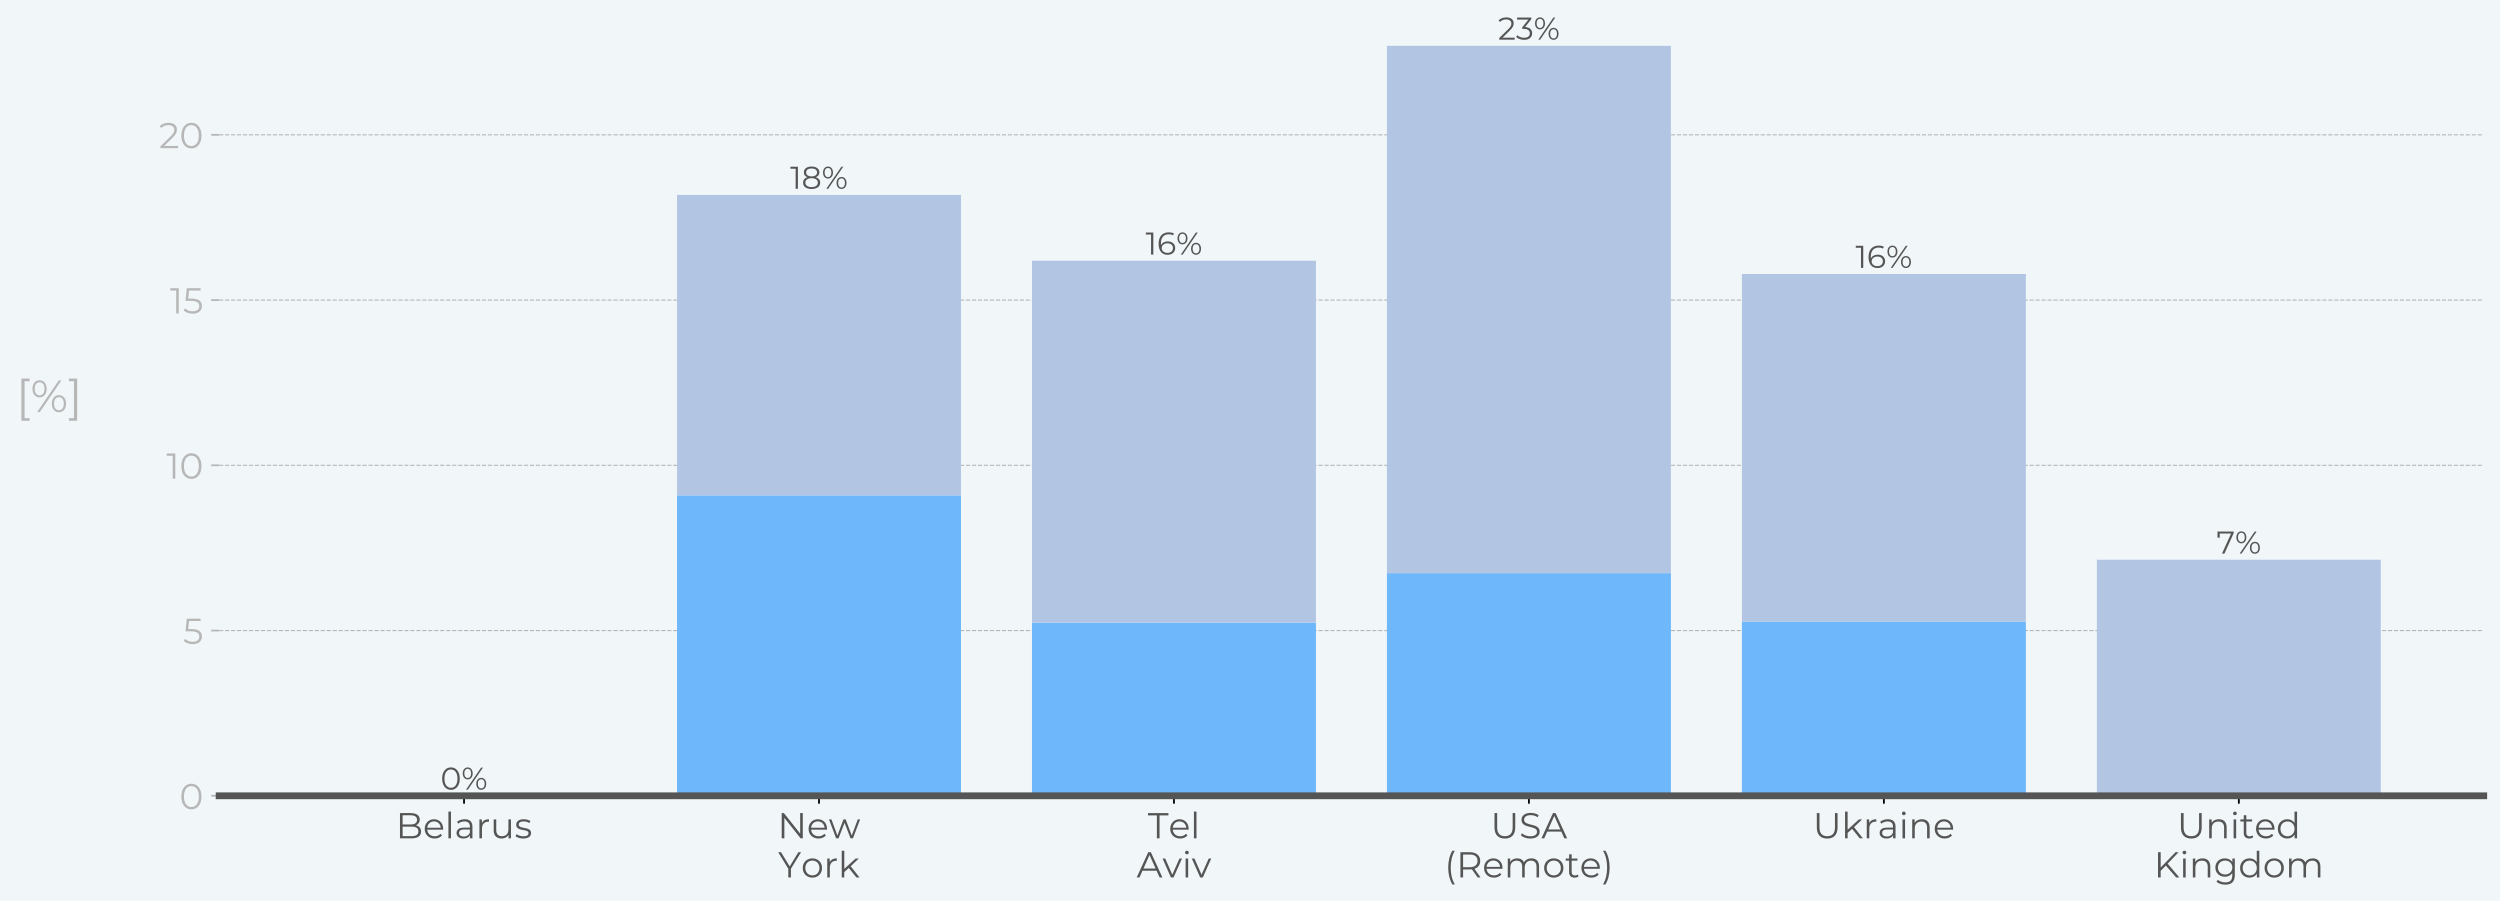
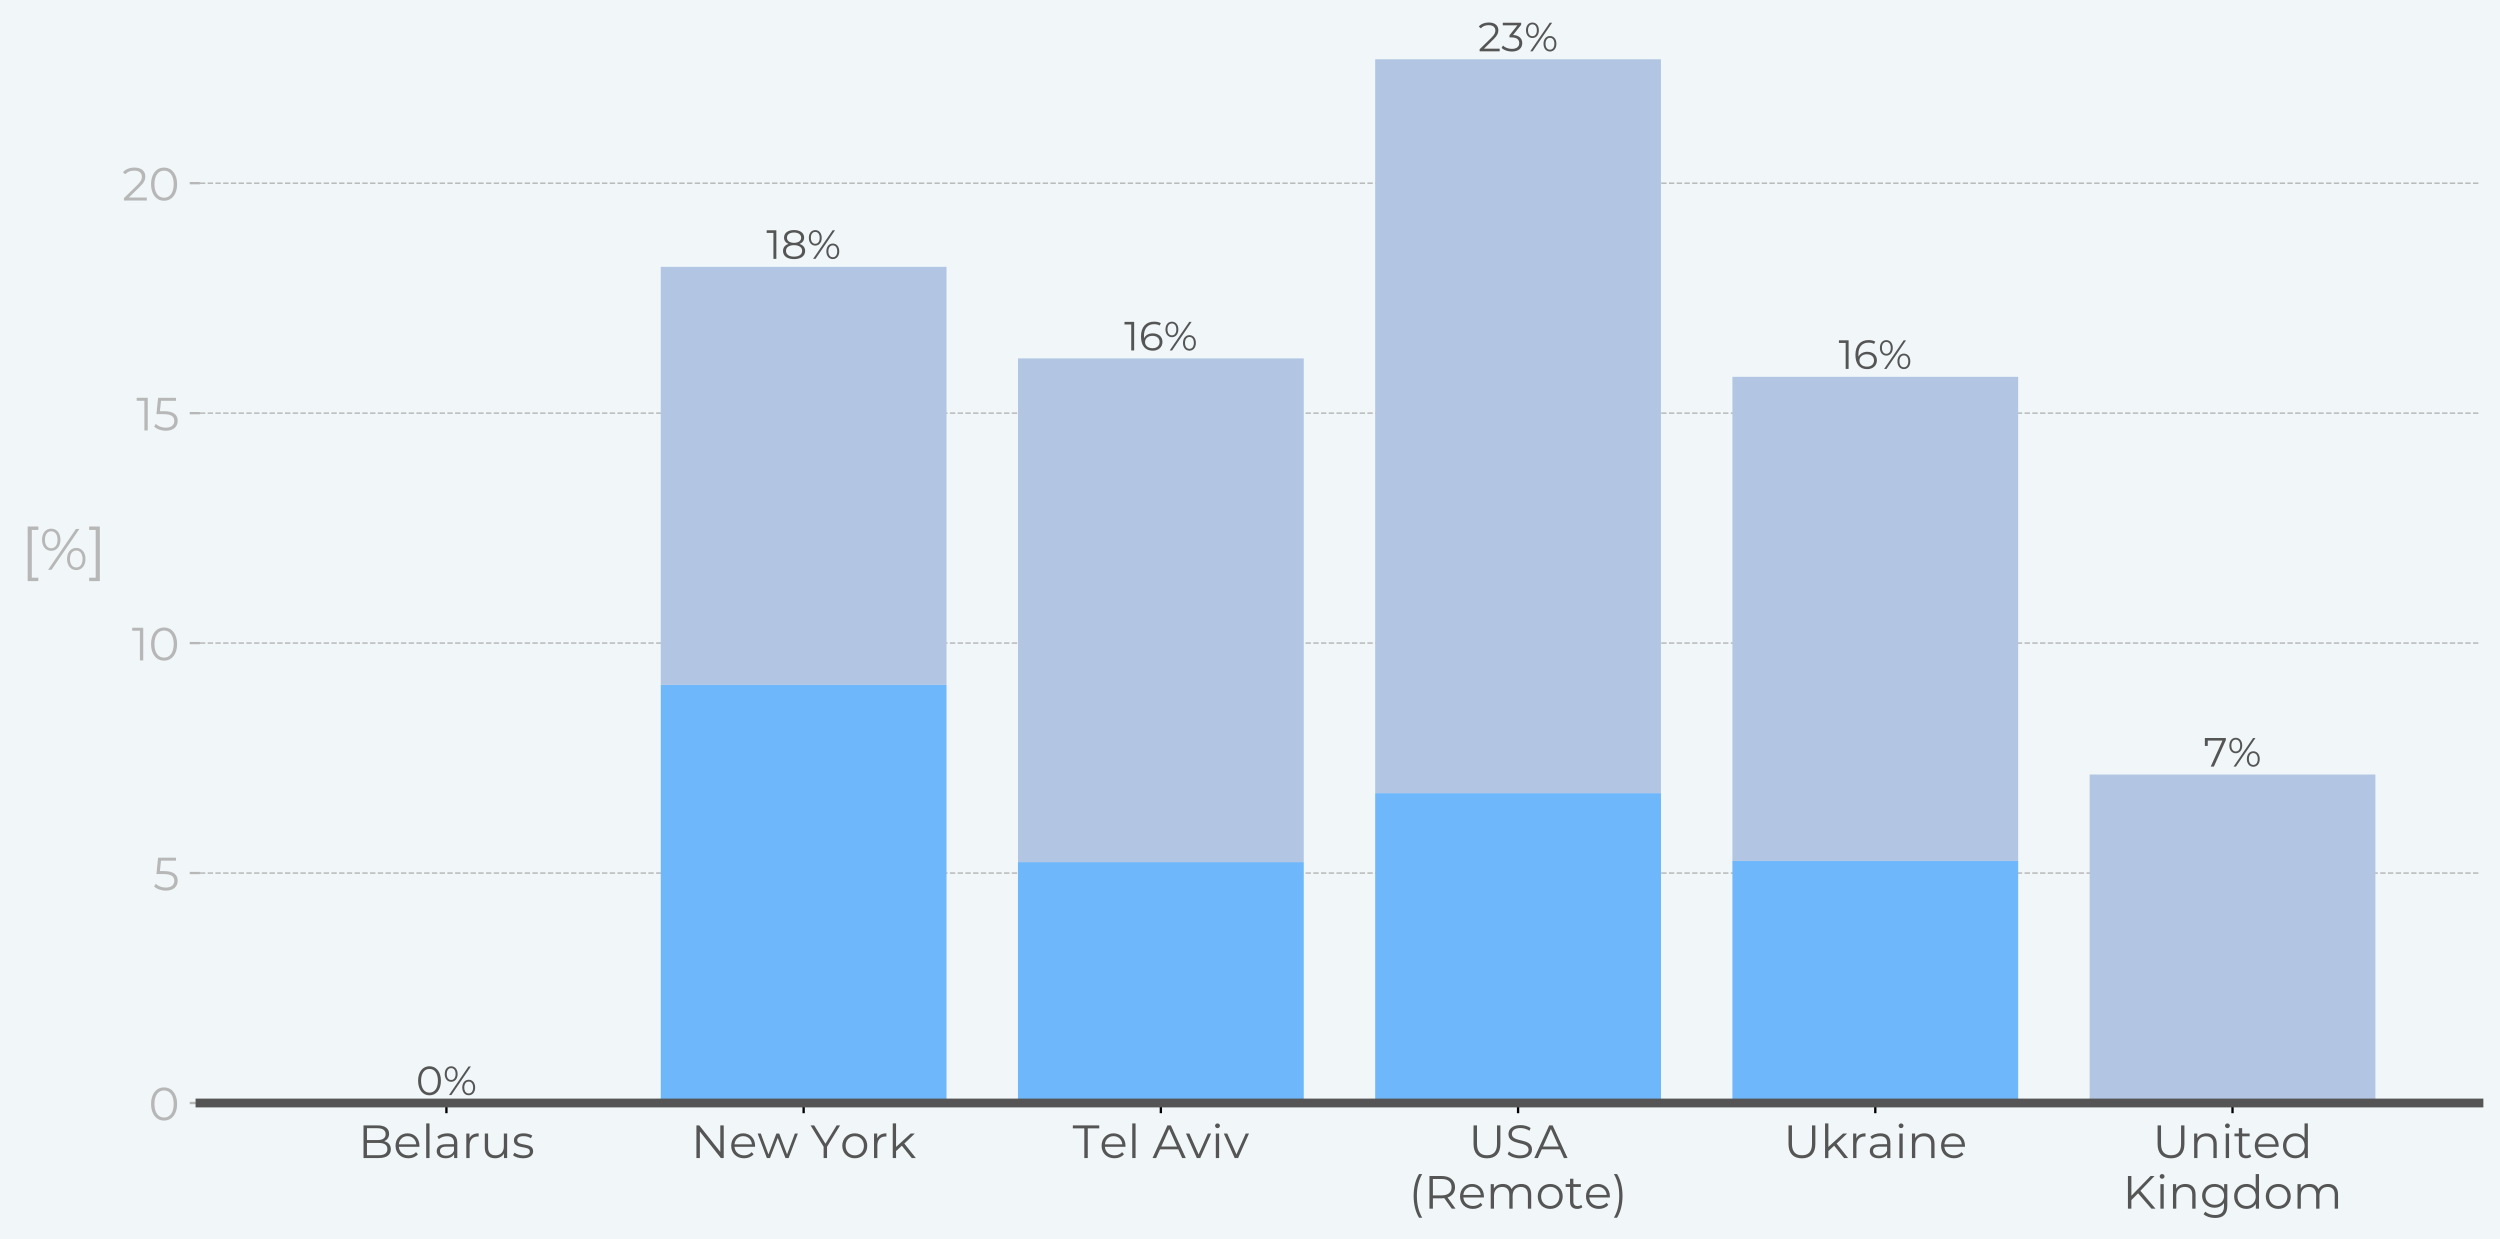
- <svg xmlns="http://www.w3.org/2000/svg" xmlns:xlink="http://www.w3.org/1999/xlink" width="1108.78pt" height="399.555pt" viewBox="0 0 1108.78 399.555" version="1.1">
+ <svg xmlns="http://www.w3.org/2000/svg" xmlns:xlink="http://www.w3.org/1999/xlink" width="856.885pt" height="424.667pt" viewBox="0 0 856.885 424.667" version="1.1">
  <defs>
    <style type="text/css">*{stroke-linejoin: round; stroke-linecap: butt}</style>
  </defs>
  <g id="figure_1">
    <g id="patch_1">
-       <path d="M 0 399.555  L 1108.78 399.555  L 1108.78 0  L 0 0  z " style="fill: #f1f7f9" />
+       <path d="M 0 424.667  L 856.885 424.667  L 856.885 0  L 0 0  z " style="fill: #f1f7f9" />
    </g>
    <g id="axes_1">
      <g id="patch_2">
-         <path d="M 97.18 352.945  L 1101.58 352.945  L 1101.58 20.305  L 97.18 20.305  z " style="fill: #f1f7f9" />
+         <path d="M 68.53 378.057  L 849.685 378.057  L 849.685 20.305  L 68.53 20.305  z " style="fill: #f1f7f9" />
      </g>
      <g id="matplotlib.axis_1">
        <g id="xtick_1">
          <g id="line2d_1">
            <defs>
-               <path id="m911ab6a9e3" d="M 0 0  L 0 3.5  " style="stroke: #000000; stroke-width: 0.8" />
+               <path id="m0fc521ccc3" d="M 0 0  L 0 3.5  " style="stroke: #000000; stroke-width: 0.8" />
            </defs>
            <g>
-               <use xlink:href="#m911ab6a9e3" x="205.806" y="352.945" style="stroke: #000000; stroke-width: 0.8" />
+               <use xlink:href="#m0fc521ccc3" x="153.012" y="378.057" style="stroke: #000000; stroke-width: 0.8" />
            </g>
          </g>
          <g id="text_1">
-             <g style="fill: #555555" transform="translate(175.5651 371.8178)scale(0.16 -0.16)">
+             <g style="fill: #555555" transform="translate(122.771 396.9298)scale(0.16 -0.16)">
              <defs>
                <path id="Montserrat-Regular-42" d="M 3552 2310  C 3962 2477 4237 2816 4237 3328  C 4237 4058 3661 4480 2662 4480  L 730 4480  L 730 0  L 2790 0  C 3910 0 4474 435 4474 1197  C 4474 1805 4128 2182 3552 2310  z M 2630 4090  C 3347 4090 3763 3814 3763 3277  C 3763 2739 3347 2464 2630 2464  L 1203 2464  L 1203 4090  L 2630 4090  z M 2784 390  L 1203 390  L 1203 2074  L 2784 2074  C 3571 2074 4000 1818 4000 1235  C 4000 646 3571 390 2784 390  z " transform="scale(0.015625)" />
                <path id="Montserrat-Regular-65" d="M 3571 1683  C 3571 2694 2886 3392 1939 3392  C 992 3392 294 2682 294 1683  C 294 685 1011 -32 2061 -32  C 2592 -32 3059 160 3360 518  L 3104 813  C 2848 518 2483 371 2074 371  C 1338 371 800 838 749 1542  L 3565 1542  C 3565 1594 3571 1645 3571 1683  z M 1939 3002  C 2598 3002 3078 2541 3136 1882  L 749 1882  C 806 2541 1286 3002 1939 3002  z " transform="scale(0.015625)" />
                <path id="Montserrat-Regular-6c" d="M 634 0  L 1088 0  L 1088 4749  L 634 4749  L 634 0  z " transform="scale(0.015625)" />
                <path id="Montserrat-Regular-61" d="M 1811 3392  C 1280 3392 781 3226 442 2938  L 646 2598  C 922 2842 1331 2995 1766 2995  C 2394 2995 2720 2682 2720 2106  L 2720 1901  L 1651 1901  C 685 1901 352 1466 352 947  C 352 365 819 -32 1581 -32  C 2138 -32 2534 179 2739 525  L 2739 0  L 3174 0  L 3174 2086  C 3174 2957 2682 3392 1811 3392  z M 1651 326  C 1114 326 800 570 800 960  C 800 1306 1011 1562 1664 1562  L 2720 1562  L 2720 1011  C 2541 570 2163 326 1651 326  z " transform="scale(0.015625)" />
                <path id="Montserrat-Regular-72" d="M 1069 2707  L 1069 3366  L 634 3366  L 634 0  L 1088 0  L 1088 1715  C 1088 2509 1517 2957 2221 2957  C 2253 2957 2291 2950 2330 2950  L 2330 3392  C 1709 3392 1280 3155 1069 2707  z " transform="scale(0.015625)" />
                <path id="Montserrat-Regular-75" d="M 3213 3366  L 3213 1600  C 3213 832 2771 378 2067 378  C 1427 378 1056 742 1056 1459  L 1056 3366  L 602 3366  L 602 1414  C 602 448 1165 -32 2022 -32  C 2560 -32 2995 205 3232 614  L 3232 0  L 3667 0  L 3667 3366  L 3213 3366  z " transform="scale(0.015625)" />
                <path id="Montserrat-Regular-73" d="M 1536 -32  C 2413 -32 2925 346 2925 928  C 2925 2221 742 1536 742 2445  C 742 2765 1011 3002 1619 3002  C 1965 3002 2317 2918 2611 2714  L 2810 3078  C 2528 3270 2054 3392 1619 3392  C 762 3392 288 2982 288 2432  C 288 1101 2470 1792 2470 915  C 2470 582 2208 365 1568 365  C 1094 365 640 531 371 742  L 166 384  C 442 147 979 -32 1536 -32  z " transform="scale(0.015625)" />
              </defs>
              <use xlink:href="#Montserrat-Regular-42" />
              <use xlink:href="#Montserrat-Regular-65" x="75.4" />
              <use xlink:href="#Montserrat-Regular-6c" x="135.8" />
              <use xlink:href="#Montserrat-Regular-61" x="162.7" />
              <use xlink:href="#Montserrat-Regular-72" x="221.7" />
              <use xlink:href="#Montserrat-Regular-75" x="261.8" />
              <use xlink:href="#Montserrat-Regular-73" x="329.1" />
            </g>
          </g>
        </g>
        <g id="xtick_2">
          <g id="line2d_2">
            <g>
-               <use xlink:href="#m911ab6a9e3" x="363.236" y="352.945" style="stroke: #000000; stroke-width: 0.8" />
+               <use xlink:href="#m0fc521ccc3" x="275.45" y="378.057" style="stroke: #000000; stroke-width: 0.8" />
            </g>
          </g>
          <g id="text_2">
-             <g style="fill: #555555" transform="translate(344.867 371.8178)scale(0.16 -0.16)">
+             <g style="fill: #555555" transform="translate(236.8741 396.9298)scale(0.16 -0.16)">
              <defs>
                <path id="Montserrat-Regular-4e" d="M 4006 4480  L 4006 845  L 1120 4480  L 730 4480  L 730 0  L 1203 0  L 1203 3635  L 4083 0  L 4474 0  L 4474 4480  L 4006 4480  z " transform="scale(0.015625)" />
                <path id="Montserrat-Regular-77" d="M 5158 3366  L 4090 506  L 3014 3366  L 2624 3366  L 1542 506  L 486 3366  L 51 3366  L 1318 0  L 1747 0  L 2810 2758  L 3872 0  L 4301 0  L 5574 3366  L 5158 3366  z " transform="scale(0.015625)" />
+                 <path id="Montserrat-Regular-20" transform="scale(0.015625)" />
+                 <path id="Montserrat-Regular-59" d="M 4058 4480  L 3584 4480  L 2048 1965  L 512 4480  L 6 4480  L 1798 1549  L 1798 0  L 2266 0  L 2266 1549  L 4058 4480  z " transform="scale(0.015625)" />
+                 <path id="Montserrat-Regular-6f" d="M 2010 -32  C 2995 -32 3718 685 3718 1683  C 3718 2682 2995 3392 2010 3392  C 1024 3392 294 2682 294 1683  C 294 685 1024 -32 2010 -32  z M 2010 371  C 1293 371 755 896 755 1683  C 755 2470 1293 2995 2010 2995  C 2726 2995 3258 2470 3258 1683  C 3258 896 2726 371 2010 371  z " transform="scale(0.015625)" />
+                 <path id="Montserrat-Regular-6b" d="M 3238 0  L 3795 0  L 2221 1990  L 3661 3366  L 3098 3366  L 1088 1530  L 1088 4749  L 634 4749  L 634 0  L 1088 0  L 1088 960  L 1882 1690  L 3238 0  z " transform="scale(0.015625)" />
              </defs>
              <use xlink:href="#Montserrat-Regular-4e" />
              <use xlink:href="#Montserrat-Regular-65" x="81.3" />
              <use xlink:href="#Montserrat-Regular-77" x="141.7" />
-             </g>
-             <g style="fill: #555555" transform="translate(345.1245 389.1698)scale(0.16 -0.16)">
-               <defs>
-                 <path id="Montserrat-Regular-59" d="M 4058 4480  L 3584 4480  L 2048 1965  L 512 4480  L 6 4480  L 1798 1549  L 1798 0  L 2266 0  L 2266 1549  L 4058 4480  z " transform="scale(0.015625)" />
-                 <path id="Montserrat-Regular-6f" d="M 2010 -32  C 2995 -32 3718 685 3718 1683  C 3718 2682 2995 3392 2010 3392  C 1024 3392 294 2682 294 1683  C 294 685 1024 -32 2010 -32  z M 2010 371  C 1293 371 755 896 755 1683  C 755 2470 1293 2995 2010 2995  C 2726 2995 3258 2470 3258 1683  C 3258 896 2726 371 2010 371  z " transform="scale(0.015625)" />
-                 <path id="Montserrat-Regular-6b" d="M 3238 0  L 3795 0  L 2221 1990  L 3661 3366  L 3098 3366  L 1088 1530  L 1088 4749  L 634 4749  L 634 0  L 1088 0  L 1088 960  L 1882 1690  L 3238 0  z " transform="scale(0.015625)" />
-               </defs>
-               <use xlink:href="#Montserrat-Regular-59" />
-               <use xlink:href="#Montserrat-Regular-6f" x="63.5" />
-               <use xlink:href="#Montserrat-Regular-72" x="126.2" />
-               <use xlink:href="#Montserrat-Regular-6b" x="166.3" />
+               <use xlink:href="#Montserrat-Regular-20" x="229.6" />
+               <use xlink:href="#Montserrat-Regular-59" x="255.8" />
+               <use xlink:href="#Montserrat-Regular-6f" x="319.3" />
+               <use xlink:href="#Montserrat-Regular-72" x="382" />
+               <use xlink:href="#Montserrat-Regular-6b" x="422.1" />
            </g>
          </g>
        </g>
        <g id="xtick_3">
          <g id="line2d_3">
            <g>
-               <use xlink:href="#m911ab6a9e3" x="520.665" y="352.945" style="stroke: #000000; stroke-width: 0.8" />
+               <use xlink:href="#m0fc521ccc3" x="397.888" y="378.057" style="stroke: #000000; stroke-width: 0.8" />
            </g>
          </g>
          <g id="text_3">
-             <g style="fill: #555555" transform="translate(509.0878 371.8178)scale(0.16 -0.16)">
+             <g style="fill: #555555" transform="translate(367.6535 396.9298)scale(0.16 -0.16)">
              <defs>
                <path id="Montserrat-Regular-54" d="M 1600 0  L 2074 0  L 2074 4070  L 3648 4070  L 3648 4480  L 26 4480  L 26 4070  L 1600 4070  L 1600 0  z " transform="scale(0.015625)" />
+                 <path id="Montserrat-Regular-41" d="M 4077 0  L 4576 0  L 2528 4480  L 2061 4480  L 13 0  L 506 0  L 1043 1197  L 3539 1197  L 4077 0  z M 1216 1581  L 2291 3987  L 3366 1581  L 1216 1581  z " transform="scale(0.015625)" />
+                 <path id="Montserrat-Regular-76" d="M 3014 3366  L 1741 499  L 480 3366  L 6 3366  L 1498 0  L 1965 0  L 3462 3366  L 3014 3366  z " transform="scale(0.015625)" />
+                 <path id="Montserrat-Regular-69" d="M 864 4102  C 1056 4102 1197 4250 1197 4435  C 1197 4608 1050 4749 864 4749  C 678 4749 531 4602 531 4429  C 531 4250 678 4102 864 4102  z M 634 0  L 1088 0  L 1088 3366  L 634 3366  L 634 0  z " transform="scale(0.015625)" />
              </defs>
              <use xlink:href="#Montserrat-Regular-54" />
              <use xlink:href="#Montserrat-Regular-65" x="57.4" />
              <use xlink:href="#Montserrat-Regular-6c" x="117.8" />
-             </g>
-             <g style="fill: #555555" transform="translate(504.104 389.1698)scale(0.16 -0.16)">
-               <defs>
-                 <path id="Montserrat-Regular-41" d="M 4077 0  L 4576 0  L 2528 4480  L 2061 4480  L 13 0  L 506 0  L 1043 1197  L 3539 1197  L 4077 0  z M 1216 1581  L 2291 3987  L 3366 1581  L 1216 1581  z " transform="scale(0.015625)" />
-                 <path id="Montserrat-Regular-76" d="M 3014 3366  L 1741 499  L 480 3366  L 6 3366  L 1498 0  L 1965 0  L 3462 3366  L 3014 3366  z " transform="scale(0.015625)" />
-                 <path id="Montserrat-Regular-69" d="M 864 4102  C 1056 4102 1197 4250 1197 4435  C 1197 4608 1050 4749 864 4749  C 678 4749 531 4602 531 4429  C 531 4250 678 4102 864 4102  z M 634 0  L 1088 0  L 1088 3366  L 634 3366  L 634 0  z " transform="scale(0.015625)" />
-               </defs>
-               <use xlink:href="#Montserrat-Regular-41" />
-               <use xlink:href="#Montserrat-Regular-76" x="71.7" />
-               <use xlink:href="#Montserrat-Regular-69" x="125.9" />
-               <use xlink:href="#Montserrat-Regular-76" x="152.8" />
+               <use xlink:href="#Montserrat-Regular-20" x="144.7" />
+               <use xlink:href="#Montserrat-Regular-41" x="170.9" />
+               <use xlink:href="#Montserrat-Regular-76" x="242.6" />
+               <use xlink:href="#Montserrat-Regular-69" x="296.8" />
+               <use xlink:href="#Montserrat-Regular-76" x="323.7" />
            </g>
          </g>
        </g>
        <g id="xtick_4">
          <g id="line2d_4">
            <g>
-               <use xlink:href="#m911ab6a9e3" x="678.095" y="352.945" style="stroke: #000000; stroke-width: 0.8" />
+               <use xlink:href="#m0fc521ccc3" x="520.327" y="378.057" style="stroke: #000000; stroke-width: 0.8" />
            </g>
          </g>
          <g id="text_4">
-             <g style="fill: #555555" transform="translate(661.1022 371.8178)scale(0.16 -0.16)">
+             <g style="fill: #555555" transform="translate(503.334 396.9298)scale(0.16 -0.16)">
              <defs>
                <path id="Montserrat-Regular-55" d="M 2534 -38  C 3680 -38 4371 627 4371 1914  L 4371 4480  L 3910 4480  L 3910 1933  C 3910 870 3411 384 2534 384  C 1664 384 1165 870 1165 1933  L 1165 4480  L 691 4480  L 691 1914  C 691 627 1389 -38 2534 -38  z " transform="scale(0.015625)" />
                <path id="Montserrat-Regular-53" d="M 1965 -38  C 3110 -38 3635 525 3635 1184  C 3635 2816 877 2074 877 3302  C 877 3750 1242 4115 2061 4115  C 2458 4115 2906 3994 3290 3744  L 3450 4122  C 3091 4371 2566 4518 2061 4518  C 922 4518 410 3949 410 3290  C 410 1632 3168 2387 3168 1158  C 3168 717 2803 365 1965 365  C 1376 365 806 595 486 909  L 301 544  C 634 198 1293 -38 1965 -38  z " transform="scale(0.015625)" />
              </defs>
              <use xlink:href="#Montserrat-Regular-55" />
              <use xlink:href="#Montserrat-Regular-53" x="79.2" />
              <use xlink:href="#Montserrat-Regular-41" x="140.7" />
            </g>
-             <g style="fill: #555555" transform="translate(640.6297 389.1698)scale(0.16 -0.16)">
+             <g style="fill: #555555" transform="translate(482.8615 414.2818)scale(0.16 -0.16)">
              <defs>
                <path id="Montserrat-Regular-28" d="M 1408 -1242  L 1843 -1242  C 1338 -365 1114 614 1114 1754  C 1114 2893 1338 3872 1843 4749  L 1408 4749  C 934 3987 666 2931 666 1754  C 666 576 934 -467 1408 -1242  z " transform="scale(0.015625)" />
                <path id="Montserrat-Regular-52" d="M 4307 0  L 3213 1536  C 3866 1747 4237 2240 4237 2944  C 4237 3904 3546 4480 2406 4480  L 730 4480  L 730 0  L 1203 0  L 1203 1421  L 2406 1421  C 2534 1421 2650 1427 2765 1440  L 3789 0  L 4307 0  z M 2394 1824  L 1203 1824  L 1203 4070  L 2394 4070  C 3290 4070 3763 3661 3763 2944  C 3763 2240 3290 1824 2394 1824  z " transform="scale(0.015625)" />
                <path id="Montserrat-Regular-6d" d="M 4832 3392  C 4224 3392 3744 3117 3501 2682  C 3296 3155 2861 3392 2304 3392  C 1741 3392 1306 3155 1069 2752  L 1069 3366  L 634 3366  L 634 0  L 1088 0  L 1088 1766  C 1088 2534 1530 2982 2214 2982  C 2829 2982 3187 2618 3187 1907  L 3187 0  L 3642 0  L 3642 1766  C 3642 2534 4077 2982 4768 2982  C 5376 2982 5734 2618 5734 1907  L 5734 0  L 6189 0  L 6189 1952  C 6189 2918 5651 3392 4832 3392  z " transform="scale(0.015625)" />
                <path id="Montserrat-Regular-74" d="M 2246 531  C 2118 416 1933 358 1747 358  C 1370 358 1165 576 1165 973  L 1165 2982  L 2189 2982  L 2189 3366  L 1165 3366  L 1165 4102  L 710 4102  L 710 3366  L 109 3366  L 109 2982  L 710 2982  L 710 947  C 710 326 1062 -32 1696 -32  C 1958 -32 2227 45 2406 205  L 2246 531  z " transform="scale(0.015625)" />
                <path id="Montserrat-Regular-29" d="M 691 -1242  C 1171 -467 1440 576 1440 1754  C 1440 2931 1171 3987 691 4749  L 256 4749  C 768 3872 992 2893 992 1754  C 992 614 768 -365 256 -1242  L 691 -1242  z " transform="scale(0.015625)" />
              </defs>
              <use xlink:href="#Montserrat-Regular-28" />
              <use xlink:href="#Montserrat-Regular-52" x="32.9" />
              <use xlink:href="#Montserrat-Regular-65" x="105.2" />
              <use xlink:href="#Montserrat-Regular-6d" x="165.6" />
              <use xlink:href="#Montserrat-Regular-6f" x="271.7" />
              <use xlink:href="#Montserrat-Regular-74" x="334.4" />
              <use xlink:href="#Montserrat-Regular-65" x="375" />
              <use xlink:href="#Montserrat-Regular-29" x="435.4" />
            </g>
          </g>
        </g>
        <g id="xtick_5">
          <g id="line2d_5">
            <g>
-               <use xlink:href="#m911ab6a9e3" x="835.524" y="352.945" style="stroke: #000000; stroke-width: 0.8" />
+               <use xlink:href="#m0fc521ccc3" x="642.765" y="378.057" style="stroke: #000000; stroke-width: 0.8" />
            </g>
          </g>
          <g id="text_5">
-             <g style="fill: #555555" transform="translate(804.0517 371.8178)scale(0.16 -0.16)">
+             <g style="fill: #555555" transform="translate(611.2921 396.9298)scale(0.16 -0.16)">
              <defs>
                <path id="Montserrat-Regular-6e" d="M 2349 3392  C 1766 3392 1312 3155 1069 2746  L 1069 3366  L 634 3366  L 634 0  L 1088 0  L 1088 1766  C 1088 2534 1542 2982 2266 2982  C 2906 2982 3277 2618 3277 1907  L 3277 0  L 3731 0  L 3731 1952  C 3731 2918 3168 3392 2349 3392  z " transform="scale(0.015625)" />
              </defs>
              <use xlink:href="#Montserrat-Regular-55" />
              <use xlink:href="#Montserrat-Regular-6b" x="79.2" />
              <use xlink:href="#Montserrat-Regular-72" x="139.3" />
              <use xlink:href="#Montserrat-Regular-61" x="179.4" />
              <use xlink:href="#Montserrat-Regular-69" x="238.4" />
              <use xlink:href="#Montserrat-Regular-6e" x="265.3" />
              <use xlink:href="#Montserrat-Regular-65" x="333" />
            </g>
          </g>
        </g>
        <g id="xtick_6">
          <g id="line2d_6">
            <g>
-               <use xlink:href="#m911ab6a9e3" x="992.954" y="352.945" style="stroke: #000000; stroke-width: 0.8" />
+               <use xlink:href="#m0fc521ccc3" x="765.203" y="378.057" style="stroke: #000000; stroke-width: 0.8" />
            </g>
          </g>
          <g id="text_6">
-             <g style="fill: #555555" transform="translate(965.5449 371.8178)scale(0.16 -0.16)">
+             <g style="fill: #555555" transform="translate(737.794 396.9298)scale(0.16 -0.16)">
              <defs>
                <path id="Montserrat-Regular-64" d="M 3251 4749  L 3251 2726  C 2970 3162 2509 3392 1971 3392  C 1011 3392 294 2701 294 1683  C 294 666 1011 -32 1971 -32  C 2528 -32 2995 211 3270 666  L 3270 0  L 3706 0  L 3706 4749  L 3251 4749  z M 2010 371  C 1293 371 755 896 755 1683  C 755 2470 1293 2995 2010 2995  C 2720 2995 3258 2470 3258 1683  C 3258 896 2720 371 2010 371  z " transform="scale(0.015625)" />
              </defs>
              <use xlink:href="#Montserrat-Regular-55" />
              <use xlink:href="#Montserrat-Regular-6e" x="79.2" />
              <use xlink:href="#Montserrat-Regular-69" x="146.9" />
              <use xlink:href="#Montserrat-Regular-74" x="173.8" />
              <use xlink:href="#Montserrat-Regular-65" x="214.4" />
              <use xlink:href="#Montserrat-Regular-64" x="274.8" />
            </g>
-             <g style="fill: #555555" transform="translate(955.2824 389.1698)scale(0.16 -0.16)">
+             <g style="fill: #555555" transform="translate(727.5315 414.2818)scale(0.16 -0.16)">
              <defs>
                <path id="Montserrat-Regular-4b" d="M 3949 0  L 4512 0  L 2438 2451  L 4378 4480  L 3834 4480  L 1203 1773  L 1203 4480  L 730 4480  L 730 0  L 1203 0  L 1203 1178  L 2118 2106  L 3949 0  z " transform="scale(0.015625)" />
                <path id="Montserrat-Regular-67" d="M 3315 3366  L 3315 2720  C 3034 3162 2547 3392 1984 3392  C 1024 3392 294 2733 294 1766  C 294 800 1024 128 1984 128  C 2534 128 3014 352 3296 781  L 3296 352  C 3296 -480 2906 -870 2054 -870  C 1536 -870 1050 -698 730 -410  L 499 -755  C 851 -1088 1453 -1274 2067 -1274  C 3181 -1274 3750 -749 3750 410  L 3750 3366  L 3315 3366  z M 2029 531  C 1286 531 755 1037 755 1766  C 755 2496 1286 2995 2029 2995  C 2771 2995 3309 2496 3309 1766  C 3309 1037 2771 531 2029 531  z " transform="scale(0.015625)" />
              </defs>
              <use xlink:href="#Montserrat-Regular-4b" />
              <use xlink:href="#Montserrat-Regular-69" x="71.1" />
              <use xlink:href="#Montserrat-Regular-6e" x="98" />
              <use xlink:href="#Montserrat-Regular-67" x="165.7" />
              <use xlink:href="#Montserrat-Regular-64" x="234.3" />
              <use xlink:href="#Montserrat-Regular-6f" x="302.1" />
              <use xlink:href="#Montserrat-Regular-6d" x="364.8" />
            </g>
          </g>
        </g>
      </g>
      <g id="matplotlib.axis_2">
        <g id="ytick_1">
          <g id="line2d_7">
-             <path d="M 97.18 352.945  L 1101.58 352.945  " clip-path="url(#p90f47c524f)" style="fill: none; stroke-dasharray: 1.85,0.8; stroke-dashoffset: 0; stroke: #b7b7b7; stroke-width: 0.5" />
+             <path d="M 68.53 378.057  L 849.685 378.057  " clip-path="url(#p1a3e13f0b2)" style="fill: none; stroke-dasharray: 1.85,0.8; stroke-dashoffset: 0; stroke: #b7b7b7; stroke-width: 0.5" />
          </g>
          <g id="line2d_8">
            <defs>
-               <path id="m879b8df2f1" d="M 0 0  L -3.5 0  " style="stroke: #b7b7b7; stroke-width: 0.8" />
+               <path id="m23884f35d0" d="M 0 0  L -3.5 0  " style="stroke: #b7b7b7; stroke-width: 0.8" />
            </defs>
            <g>
-               <use xlink:href="#m879b8df2f1" x="97.18" y="352.945" style="fill: #b7b7b7; stroke: #b7b7b7; stroke-width: 0.8" />
+               <use xlink:href="#m23884f35d0" x="68.53" y="378.057" style="fill: #b7b7b7; stroke: #b7b7b7; stroke-width: 0.8" />
            </g>
          </g>
          <g id="text_7">
-             <g style="fill: #b7b7b7" transform="translate(79.5875 358.8816)scale(0.16 -0.16)">
+             <g style="fill: #b7b7b7" transform="translate(50.9375 383.9936)scale(0.16 -0.16)">
              <defs>
                <path id="Montserrat-Regular-30" d="M 2118 -38  C 3155 -38 3910 813 3910 2240  C 3910 3667 3155 4518 2118 4518  C 1082 4518 333 3667 333 2240  C 333 813 1082 -38 2118 -38  z M 2118 384  C 1338 384 800 1043 800 2240  C 800 3437 1338 4096 2118 4096  C 2899 4096 3437 3437 3437 2240  C 3437 1043 2899 384 2118 384  z " transform="scale(0.015625)" />
              </defs>
              <use xlink:href="#Montserrat-Regular-30" />
            </g>
          </g>
        </g>
        <g id="ytick_2">
          <g id="line2d_9">
-             <path d="M 97.18 279.661  L 1101.58 279.661  " clip-path="url(#p90f47c524f)" style="fill: none; stroke-dasharray: 1.85,0.8; stroke-dashoffset: 0; stroke: #b7b7b7; stroke-width: 0.5" />
+             <path d="M 68.53 299.24  L 849.685 299.24  " clip-path="url(#p1a3e13f0b2)" style="fill: none; stroke-dasharray: 1.85,0.8; stroke-dashoffset: 0; stroke: #b7b7b7; stroke-width: 0.5" />
          </g>
          <g id="line2d_10">
            <g>
-               <use xlink:href="#m879b8df2f1" x="97.18" y="279.661" style="fill: #b7b7b7; stroke: #b7b7b7; stroke-width: 0.8" />
+               <use xlink:href="#m23884f35d0" x="68.53" y="299.24" style="fill: #b7b7b7; stroke: #b7b7b7; stroke-width: 0.8" />
            </g>
          </g>
          <g id="text_8">
-             <g style="fill: #b7b7b7" transform="translate(81.125 285.5968)scale(0.16 -0.16)">
+             <g style="fill: #b7b7b7" transform="translate(52.475 305.1763)scale(0.16 -0.16)">
              <defs>
                <path id="Montserrat-Regular-35" d="M 1510 2643  L 934 2643  L 1088 4070  L 3136 4070  L 3136 4480  L 685 4480  L 454 2234  L 1408 2234  C 2547 2234 2906 1875 2906 1299  C 2906 755 2502 384 1741 384  C 1165 384 653 602 365 902  L 141 538  C 486 186 1101 -38 1747 -38  C 2842 -38 3373 557 3373 1318  C 3373 2112 2861 2643 1510 2643  z " transform="scale(0.015625)" />
              </defs>
              <use xlink:href="#Montserrat-Regular-35" />
            </g>
          </g>
        </g>
        <g id="ytick_3">
          <g id="line2d_11">
-             <path d="M 97.18 206.376  L 1101.58 206.376  " clip-path="url(#p90f47c524f)" style="fill: none; stroke-dasharray: 1.85,0.8; stroke-dashoffset: 0; stroke: #b7b7b7; stroke-width: 0.5" />
+             <path d="M 68.53 220.423  L 849.685 220.423  " clip-path="url(#p1a3e13f0b2)" style="fill: none; stroke-dasharray: 1.85,0.8; stroke-dashoffset: 0; stroke: #b7b7b7; stroke-width: 0.5" />
          </g>
          <g id="line2d_12">
            <g>
-               <use xlink:href="#m879b8df2f1" x="97.18" y="206.376" style="fill: #b7b7b7; stroke: #b7b7b7; stroke-width: 0.8" />
+               <use xlink:href="#m23884f35d0" x="68.53" y="220.423" style="fill: #b7b7b7; stroke: #b7b7b7; stroke-width: 0.8" />
            </g>
          </g>
          <g id="text_9">
-             <g style="fill: #b7b7b7" transform="translate(73.8125 212.3121)scale(0.16 -0.16)">
+             <g style="fill: #b7b7b7" transform="translate(45.1625 226.3591)scale(0.16 -0.16)">
              <defs>
                <path id="Montserrat-Regular-31" d="M 58 4480  L 58 4070  L 1114 4070  L 1114 0  L 1574 0  L 1574 4480  L 58 4480  z " transform="scale(0.015625)" />
              </defs>
              <use xlink:href="#Montserrat-Regular-31" />
              <use xlink:href="#Montserrat-Regular-30" x="36.1" />
            </g>
          </g>
        </g>
        <g id="ytick_4">
          <g id="line2d_13">
-             <path d="M 97.18 133.091  L 1101.58 133.091  " clip-path="url(#p90f47c524f)" style="fill: none; stroke-dasharray: 1.85,0.8; stroke-dashoffset: 0; stroke: #b7b7b7; stroke-width: 0.5" />
+             <path d="M 68.53 141.606  L 849.685 141.606  " clip-path="url(#p1a3e13f0b2)" style="fill: none; stroke-dasharray: 1.85,0.8; stroke-dashoffset: 0; stroke: #b7b7b7; stroke-width: 0.5" />
          </g>
          <g id="line2d_14">
            <g>
-               <use xlink:href="#m879b8df2f1" x="97.18" y="133.091" style="fill: #b7b7b7; stroke: #b7b7b7; stroke-width: 0.8" />
+               <use xlink:href="#m23884f35d0" x="68.53" y="141.606" style="fill: #b7b7b7; stroke: #b7b7b7; stroke-width: 0.8" />
            </g>
          </g>
          <g id="text_10">
-             <g style="fill: #b7b7b7" transform="translate(75.35 139.0273)scale(0.16 -0.16)">
+             <g style="fill: #b7b7b7" transform="translate(46.7 147.5419)scale(0.16 -0.16)">
              <use xlink:href="#Montserrat-Regular-31" />
              <use xlink:href="#Montserrat-Regular-35" x="36.1" />
            </g>
          </g>
        </g>
        <g id="ytick_5">
          <g id="line2d_15">
-             <path d="M 97.18 59.806  L 1101.58 59.806  " clip-path="url(#p90f47c524f)" style="fill: none; stroke-dasharray: 1.85,0.8; stroke-dashoffset: 0; stroke: #b7b7b7; stroke-width: 0.5" />
+             <path d="M 68.53 62.788  L 849.685 62.788  " clip-path="url(#p1a3e13f0b2)" style="fill: none; stroke-dasharray: 1.85,0.8; stroke-dashoffset: 0; stroke: #b7b7b7; stroke-width: 0.5" />
          </g>
          <g id="line2d_16">
            <g>
-               <use xlink:href="#m879b8df2f1" x="97.18" y="59.806" style="fill: #b7b7b7; stroke: #b7b7b7; stroke-width: 0.8" />
+               <use xlink:href="#m23884f35d0" x="68.53" y="62.788" style="fill: #b7b7b7; stroke: #b7b7b7; stroke-width: 0.8" />
            </g>
          </g>
          <g id="text_11">
-             <g style="fill: #b7b7b7" transform="translate(70.5 65.74256)scale(0.16 -0.16)">
+             <g style="fill: #b7b7b7" transform="translate(41.85 68.72461)scale(0.16 -0.16)">
              <defs>
                <path id="Montserrat-Regular-32" d="M 928 410  L 2451 1907  C 3053 2496 3187 2880 3187 3309  C 3187 4058 2611 4518 1702 4518  C 1018 4518 461 4288 115 3878  L 442 3597  C 736 3936 1139 4096 1664 4096  C 2349 4096 2714 3776 2714 3258  C 2714 2950 2618 2650 2112 2150  L 250 326  L 250 0  L 3392 0  L 3392 410  L 928 410  z " transform="scale(0.015625)" />
              </defs>
              <use xlink:href="#Montserrat-Regular-32" />
              <use xlink:href="#Montserrat-Regular-30" x="56.8" />
            </g>
          </g>
        </g>
        <g id="text_12">
-           <g style="fill: #b7b7b7" transform="translate(7.2 182.7441)scale(0.2 -0.2)">
+           <g style="fill: #b7b7b7" transform="translate(7.2 195.3001)scale(0.2 -0.2)">
            <defs>
              <path id="Montserrat-Regular-5b" d="M 730 -1242  L 1901 -1242  L 1901 -864  L 1184 -864  L 1184 4371  L 1901 4371  L 1901 4749  L 730 4749  L 730 -1242  z " transform="scale(0.015625)" />
              <path id="Montserrat-Regular-25" d="M 1280 2080  C 1875 2080 2291 2560 2291 3296  C 2291 4032 1875 4512 1280 4512  C 678 4512 269 4026 269 3296  C 269 2566 678 2080 1280 2080  z M 934 0  L 1312 0  L 4371 4480  L 3994 4480  L 934 0  z M 1280 2368  C 858 2368 589 2720 589 3296  C 589 3872 858 4224 1280 4224  C 1696 4224 1971 3878 1971 3296  C 1971 2714 1696 2368 1280 2368  z M 4026 -32  C 4627 -32 5037 454 5037 1184  C 5037 1914 4627 2400 4026 2400  C 3430 2400 3014 1914 3014 1184  C 3014 454 3430 -32 4026 -32  z M 4026 256  C 3610 256 3334 602 3334 1184  C 3334 1766 3610 2112 4026 2112  C 4448 2112 4717 1760 4717 1184  C 4717 608 4448 256 4026 256  z " transform="scale(0.015625)" />
              <path id="Montserrat-Regular-5d" d="M 1306 -1242  L 1306 4749  L 134 4749  L 134 4371  L 851 4371  L 851 -864  L 134 -864  L 134 -1242  L 1306 -1242  z " transform="scale(0.015625)" />
            </defs>
            <use xlink:href="#Montserrat-Regular-5b" />
            <use xlink:href="#Montserrat-Regular-25" x="31.8" />
            <use xlink:href="#Montserrat-Regular-5d" x="114.7" />
          </g>
        </g>
      </g>
      <g id="patch_3">
-         <path d="M 142.835 352.945  L 268.778 352.945  L 268.778 352.945  L 142.835 352.945  z " clip-path="url(#p90f47c524f)" style="fill: #6eb7fa" />
+         <path d="M 104.037 378.057  L 201.988 378.057  L 201.988 378.057  L 104.037 378.057  z " clip-path="url(#p1a3e13f0b2)" style="fill: #6eb7fa" />
      </g>
      <g id="patch_4">
-         <path d="M 300.264 352.945  L 426.208 352.945  L 426.208 219.7  L 300.264 219.7  z " clip-path="url(#p90f47c524f)" style="fill: #6eb7fa" />
+         <path d="M 226.475 378.057  L 324.426 378.057  L 324.426 234.753  L 226.475 234.753  z " clip-path="url(#p1a3e13f0b2)" style="fill: #6eb7fa" />
      </g>
      <g id="patch_5">
-         <path d="M 457.693 352.945  L 583.637 352.945  L 583.637 276.171  L 457.693 276.171  z " clip-path="url(#p90f47c524f)" style="fill: #6eb7fa" />
+         <path d="M 348.913 378.057  L 446.864 378.057  L 446.864 295.487  L 348.913 295.487  z " clip-path="url(#p1a3e13f0b2)" style="fill: #6eb7fa" />
      </g>
      <g id="patch_6">
-         <path d="M 615.123 352.945  L 741.067 352.945  L 741.067 254.193  L 615.123 254.193  z " clip-path="url(#p90f47c524f)" style="fill: #6eb7fa" />
+         <path d="M 471.351 378.057  L 569.302 378.057  L 569.302 271.85  L 471.351 271.85  z " clip-path="url(#p1a3e13f0b2)" style="fill: #6eb7fa" />
      </g>
      <g id="patch_7">
-         <path d="M 772.552 352.945  L 898.496 352.945  L 898.496 275.803  L 772.552 275.803  z " clip-path="url(#p90f47c524f)" style="fill: #6eb7fa" />
+         <path d="M 593.789 378.057  L 691.74 378.057  L 691.74 295.092  L 593.789 295.092  z " clip-path="url(#p1a3e13f0b2)" style="fill: #6eb7fa" />
      </g>
      <g id="patch_8">
-         <path d="M 929.982 352.945  L 1055.925 352.945  L 1055.925 352.945  L 929.982 352.945  z " clip-path="url(#p90f47c524f)" style="fill: #6eb7fa" />
+         <path d="M 716.227 378.057  L 814.178 378.057  L 814.178 378.057  L 716.227 378.057  z " clip-path="url(#p1a3e13f0b2)" style="fill: #6eb7fa" />
      </g>
      <g id="patch_9">
-         <path d="M 142.835 352.945  L 268.778 352.945  L 268.778 352.945  L 142.835 352.945  z " clip-path="url(#p90f47c524f)" style="fill: #b2c6e3" />
+         <path d="M 104.037 378.057  L 201.988 378.057  L 201.988 378.057  L 104.037 378.057  z " clip-path="url(#p1a3e13f0b2)" style="fill: #b2c6e3" />
      </g>
      <g id="patch_10">
-         <path d="M 300.264 219.7  L 426.208 219.7  L 426.208 86.455  L 300.264 86.455  z " clip-path="url(#p90f47c524f)" style="fill: #b2c6e3" />
+         <path d="M 226.475 234.753  L 324.426 234.753  L 324.426 91.449  L 226.475 91.449  z " clip-path="url(#p1a3e13f0b2)" style="fill: #b2c6e3" />
      </g>
      <g id="patch_11">
-         <path d="M 457.693 276.171  L 583.637 276.171  L 583.637 115.642  L 457.693 115.642  z " clip-path="url(#p90f47c524f)" style="fill: #b2c6e3" />
+         <path d="M 348.913 295.487  L 446.864 295.487  L 446.864 122.84  L 348.913 122.84  z " clip-path="url(#p1a3e13f0b2)" style="fill: #b2c6e3" />
      </g>
      <g id="patch_12">
-         <path d="M 615.123 254.193  L 741.067 254.193  L 741.067 20.305  L 615.123 20.305  z " clip-path="url(#p90f47c524f)" style="fill: #b2c6e3" />
+         <path d="M 471.351 271.85  L 569.302 271.85  L 569.302 20.305  L 471.351 20.305  z " clip-path="url(#p1a3e13f0b2)" style="fill: #b2c6e3" />
      </g>
      <g id="patch_13">
-         <path d="M 772.552 275.803  L 898.496 275.803  L 898.496 121.52  L 772.552 121.52  z " clip-path="url(#p90f47c524f)" style="fill: #b2c6e3" />
+         <path d="M 593.789 295.092  L 691.74 295.092  L 691.74 129.161  L 593.789 129.161  z " clip-path="url(#p1a3e13f0b2)" style="fill: #b2c6e3" />
      </g>
      <g id="patch_14">
-         <path d="M 929.982 352.945  L 1055.925 352.945  L 1055.925 248.253  L 929.982 248.253  z " clip-path="url(#p90f47c524f)" style="fill: #b2c6e3" />
+         <path d="M 716.227 378.057  L 814.178 378.057  L 814.178 265.461  L 716.227 265.461  z " clip-path="url(#p1a3e13f0b2)" style="fill: #b2c6e3" />
      </g>
      <g id="text_13">
-         <g style="fill: #555555" transform="translate(195.3687 350.2284)scale(0.14 -0.14)">
+         <g style="fill: #555555" transform="translate(142.5746 375.3404)scale(0.14 -0.14)">
          <use xlink:href="#Montserrat-Regular-30" />
          <use xlink:href="#Montserrat-Regular-25" x="66.2" />
        </g>
      </g>
      <g id="text_14">
-         <g style="fill: #555555" transform="translate(350.44 83.73844)scale(0.14 -0.14)">
+         <g style="fill: #555555" transform="translate(262.6546 88.7323)scale(0.14 -0.14)">
          <defs>
            <path id="Montserrat-Regular-38" d="M 2899 2349  C 3360 2528 3616 2867 3616 3334  C 3616 4064 2982 4518 2035 4518  C 1088 4518 467 4064 467 3334  C 467 2867 717 2528 1171 2349  C 614 2163 307 1786 307 1248  C 307 454 960 -38 2035 -38  C 3104 -38 3776 454 3776 1248  C 3776 1779 3462 2163 2899 2349  z M 928 3322  C 928 3821 1357 4128 2035 4128  C 2707 4128 3149 3821 3149 3315  C 3149 2829 2733 2515 2035 2515  C 1338 2515 928 2829 928 3322  z M 2035 352  C 1242 352 774 698 774 1254  C 774 1805 1242 2150 2035 2150  C 2829 2150 3302 1805 3302 1254  C 3302 698 2829 352 2035 352  z " transform="scale(0.015625)" />
          </defs>
          <use xlink:href="#Montserrat-Regular-31" />
          <use xlink:href="#Montserrat-Regular-38" x="36.1" />
          <use xlink:href="#Montserrat-Regular-25" x="99.9" />
        </g>
      </g>
      <g id="text_15">
-         <g style="fill: #555555" transform="translate(508.0718 112.9254)scale(0.14 -0.14)">
+         <g style="fill: #555555" transform="translate(385.295 120.1227)scale(0.14 -0.14)">
          <defs>
            <path id="Montserrat-Regular-36" d="M 2189 2682  C 1568 2682 1043 2406 819 1914  C 806 2048 800 2176 800 2278  C 800 3494 1421 4115 2387 4115  C 2720 4115 3027 4058 3258 3904  L 3443 4275  C 3162 4448 2784 4518 2381 4518  C 1165 4518 333 3725 333 2202  C 333 787 979 -38 2170 -38  C 3040 -38 3699 499 3699 1338  C 3699 2157 3078 2682 2189 2682  z M 2150 352  C 1376 352 966 819 966 1312  C 966 1869 1434 2291 2118 2291  C 2810 2291 3245 1914 3245 1325  C 3245 730 2797 352 2150 352  z " transform="scale(0.015625)" />
          </defs>
          <use xlink:href="#Montserrat-Regular-31" />
          <use xlink:href="#Montserrat-Regular-36" x="36.1" />
          <use xlink:href="#Montserrat-Regular-25" x="97" />
        </g>
      </g>
      <g id="text_16">
-         <g style="fill: #555555" transform="translate(664.3671 17.58844)scale(0.14 -0.14)">
+         <g style="fill: #555555" transform="translate(506.5989 17.58844)scale(0.14 -0.14)">
          <defs>
            <path id="Montserrat-Regular-33" d="M 1856 2560  L 3123 4154  L 3123 4480  L 243 4480  L 243 4070  L 2534 4070  L 1293 2515  L 1293 2176  L 1613 2176  C 2445 2176 2822 1824 2822 1286  C 2822 730 2413 384 1670 384  C 1088 384 570 602 282 902  L 58 538  C 403 186 1024 -38 1670 -38  C 2752 -38 3296 538 3296 1286  C 3296 2003 2816 2509 1856 2560  z " transform="scale(0.015625)" />
          </defs>
          <use xlink:href="#Montserrat-Regular-32" />
          <use xlink:href="#Montserrat-Regular-33" x="56.8" />
          <use xlink:href="#Montserrat-Regular-25" x="113.2" />
        </g>
      </g>
      <g id="text_17">
-         <g style="fill: #555555" transform="translate(822.9308 118.8029)scale(0.14 -0.14)">
+         <g style="fill: #555555" transform="translate(630.1712 126.4439)scale(0.14 -0.14)">
          <use xlink:href="#Montserrat-Regular-31" />
          <use xlink:href="#Montserrat-Regular-36" x="36.1" />
          <use xlink:href="#Montserrat-Regular-25" x="97" />
        </g>
      </g>
      <g id="text_18">
-         <g style="fill: #555555" transform="translate(983.0268 245.5359)scale(0.14 -0.14)">
+         <g style="fill: #555555" transform="translate(755.2758 262.7444)scale(0.14 -0.14)">
          <defs>
            <path id="Montserrat-Regular-37" d="M 205 4480  L 205 3232  L 659 3232  L 659 4070  L 2963 4070  L 1120 0  L 1619 0  L 3494 4154  L 3494 4480  L 205 4480  z " transform="scale(0.015625)" />
          </defs>
          <use xlink:href="#Montserrat-Regular-37" />
          <use xlink:href="#Montserrat-Regular-25" x="58.9" />
        </g>
      </g>
      <g id="line2d_17">
-         <path d="M 97.18 352.945  L 1101.58 352.945  " style="fill: none; stroke: #555555; stroke-width: 3; stroke-linecap: square" />
+         <path d="M 68.53 378.057  L 849.685 378.057  " style="fill: none; stroke: #555555; stroke-width: 3; stroke-linecap: square" />
      </g>
    </g>
  </g>
  <defs>
-     <clipPath id="p90f47c524f">
-       <rect x="97.18" y="20.305" width="1004.4" height="332.64" />
+     <clipPath id="p1a3e13f0b2">
+       <rect x="68.53" y="20.305" width="781.155" height="357.752" />
    </clipPath>
  </defs>
</svg>
